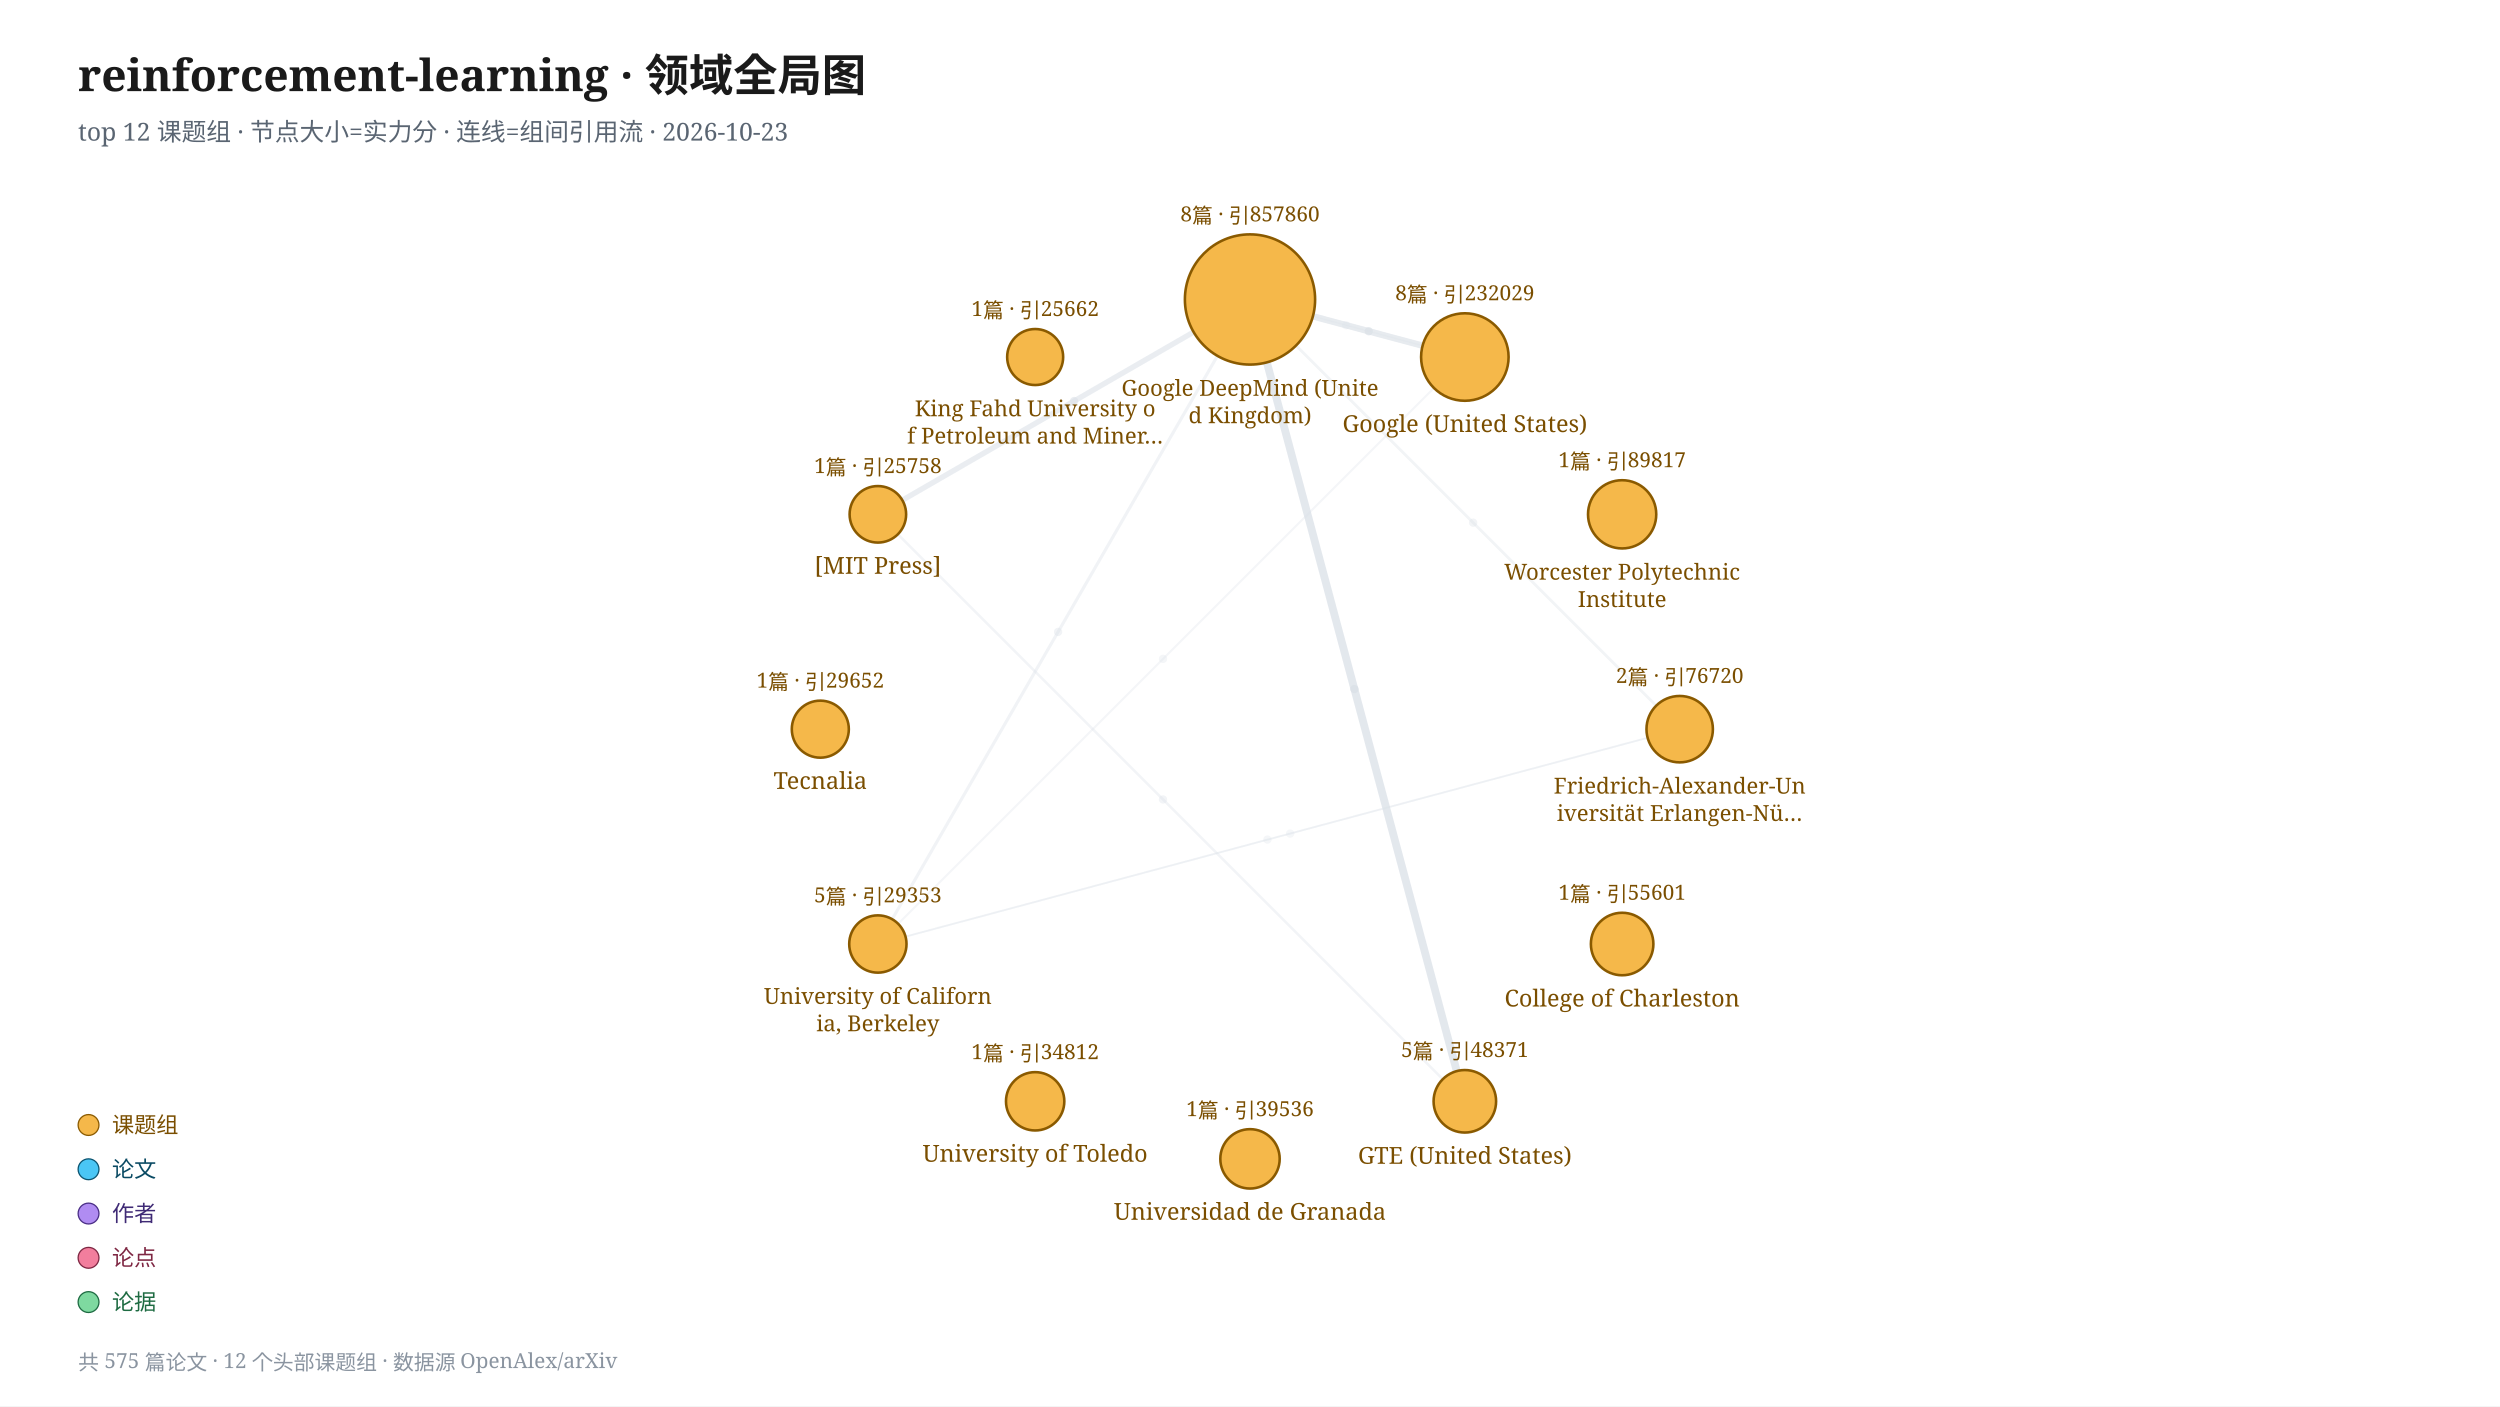
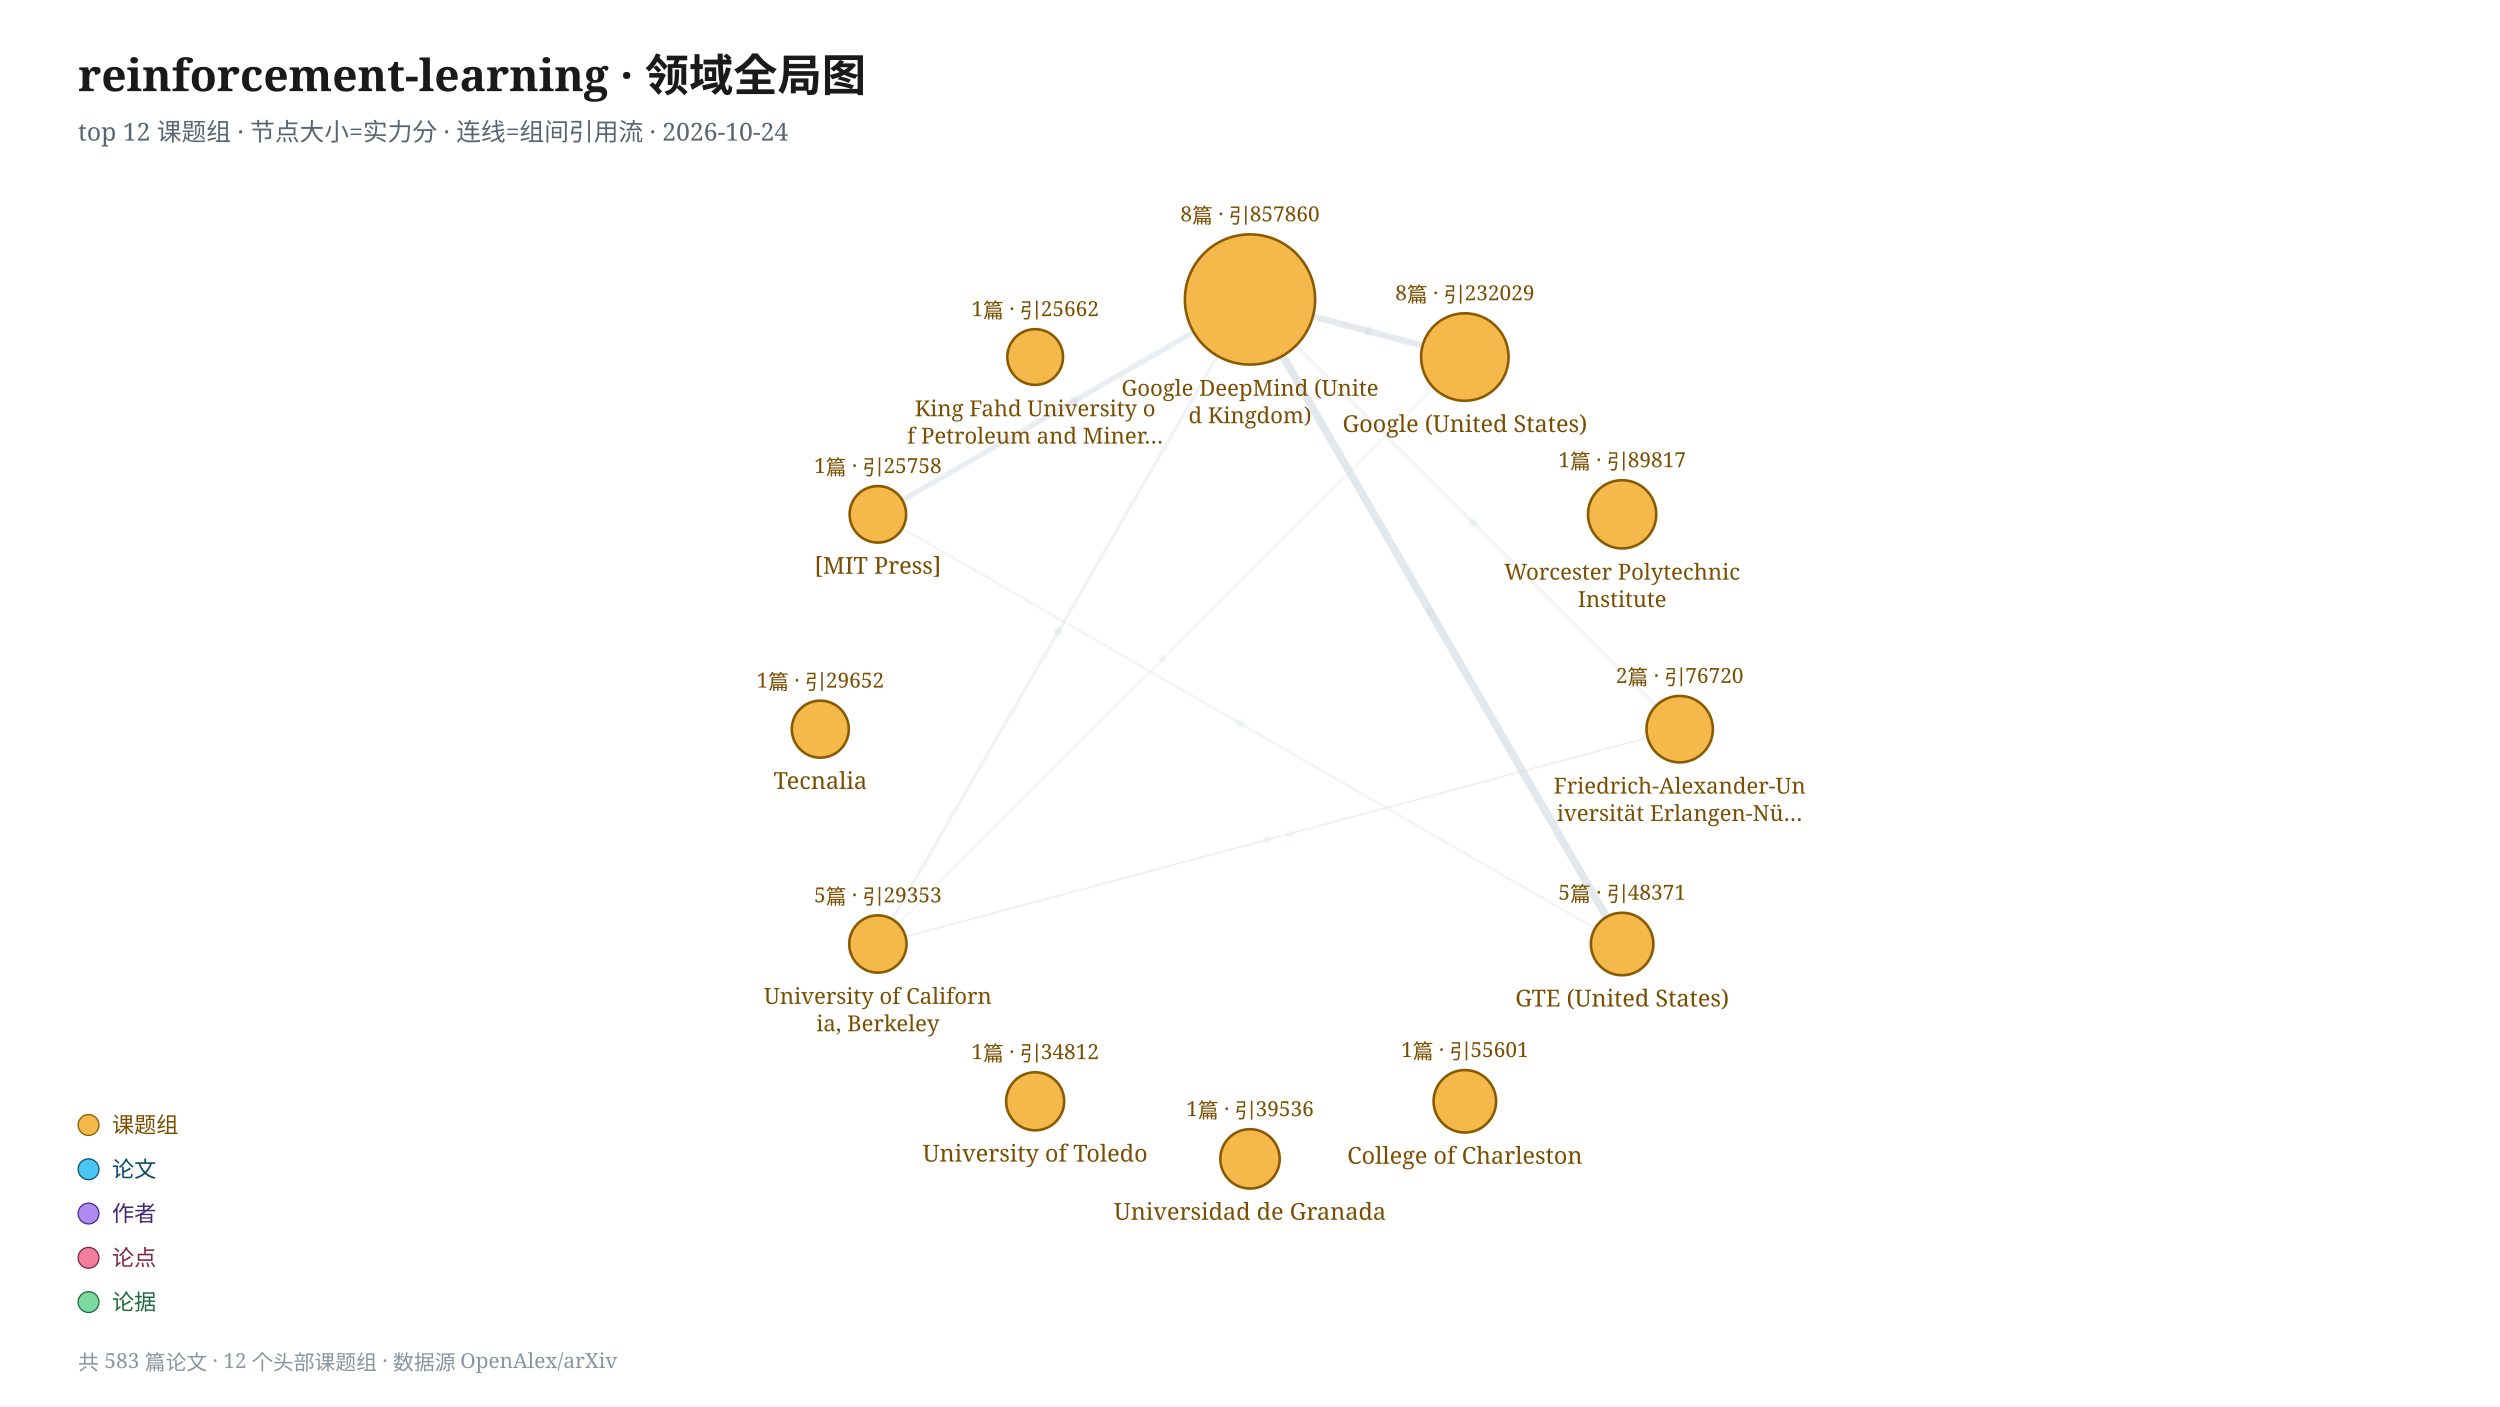
<svg xmlns="http://www.w3.org/2000/svg" width="1920" height="1080" viewBox="0 0 1920 1080">
  <defs>
    <filter id="glow">
      <feGaussianBlur stdDeviation="9" result="b" />
      <feMerge>
        <feMergeNode in="b" />
        <feMergeNode in="SourceGraphic" />
      </feMerge>
    </filter>
    <filter id="soft">
      <feGaussianBlur stdDeviation="4" result="b" />
      <feMerge>
        <feMergeNode in="b" />
        <feMergeNode in="SourceGraphic" />
      </feMerge>
    </filter>
  </defs>
  <rect width="1920" height="1080" fill="#FFFFFF" />
  <text x="60" y="70" fill="#1A1A1A" font-family="Georgia, 'Songti SC', serif" font-size="34" font-weight="bold">reinforcement-learning · 领域全局图</text>
-   <text x="60" y="108" fill="#5A6572" font-family="Georgia, serif" font-size="19">top 12 课题组 · 节点大小=实力分 · 连线=组间引用流 · 2026-10-23</text>
-   <line x1="960.0" y1="230.0" x2="674.2" y2="395.0" stroke="#DAE0E7" stroke-width="4.167" opacity="0.567" />
-   <circle cx="824.9" cy="308.0" r="3.2" fill="#DAE0E7" opacity="0.567" />
-   <line x1="960.0" y1="230.0" x2="1125.0" y2="845.8" stroke="#DAE0E7" stroke-width="6.0" opacity="0.75" />
-   <circle cx="1040.2" cy="529.2" r="3.2" fill="#DAE0E7" opacity="0.75" />
-   <line x1="674.2" y1="395.0" x2="1125.0" y2="845.8" stroke="#DAE0E7" stroke-width="2.0" opacity="0.35" />
-   <circle cx="893.2" cy="614.0" r="3.2" fill="#DAE0E7" opacity="0.35" />
-   <line x1="1290.0" y1="560.0" x2="960.0" y2="230.0" stroke="#DAE0E7" stroke-width="2.167" opacity="0.367" />
-   <circle cx="1131.4" cy="401.4" r="3.2" fill="#DAE0E7" opacity="0.367" />
+   <text x="60" y="108" fill="#5A6572" font-family="Georgia, serif" font-size="19">top 12 课题组 · 节点大小=实力分 · 连线=组间引用流 · 2026-10-24</text>
+   <line x1="960.0" y1="230.0" x2="674.2" y2="395.0" stroke="#DAE0E7" stroke-width="4.194" opacity="0.569" />
+   <circle cx="824.9" cy="308.0" r="3.2" fill="#DAE0E7" opacity="0.569" />
+   <line x1="960.0" y1="230.0" x2="1245.8" y2="725.0" stroke="#DAE0E7" stroke-width="6.0" opacity="0.75" />
+   <circle cx="1098.4" cy="469.7" r="3.2" fill="#DAE0E7" opacity="0.75" />
+   <line x1="674.2" y1="395.0" x2="1245.8" y2="725.0" stroke="#DAE0E7" stroke-width="2.0" opacity="0.35" />
+   <circle cx="952.2" cy="555.5" r="3.2" fill="#DAE0E7" opacity="0.35" />
+   <line x1="1290.0" y1="560.0" x2="960.0" y2="230.0" stroke="#DAE0E7" stroke-width="2.194" opacity="0.369" />
+   <circle cx="1131.4" cy="401.4" r="3.2" fill="#DAE0E7" opacity="0.369" />
  <line x1="1125.0" y1="274.2" x2="960.0" y2="230.0" stroke="#DAE0E7" stroke-width="5.0" opacity="0.65" />
  <circle cx="1051.2" cy="254.4" r="3.2" fill="#DAE0E7" opacity="0.65" />
-   <line x1="674.2" y1="725.0" x2="960.0" y2="230.0" stroke="#DAE0E7" stroke-width="2.4" opacity="0.39" />
-   <circle cx="812.6" cy="485.3" r="3.2" fill="#DAE0E7" opacity="0.39" />
-   <line x1="674.2" y1="725.0" x2="1125.0" y2="274.2" stroke="#DAE0E7" stroke-width="1.533" opacity="0.303" />
-   <circle cx="893.2" cy="506.0" r="3.2" fill="#DAE0E7" opacity="0.303" />
-   <line x1="674.2" y1="725.0" x2="1290.0" y2="560.0" stroke="#DAE0E7" stroke-width="1.533" opacity="0.303" />
-   <circle cx="973.4" cy="644.8" r="3.2" fill="#DAE0E7" opacity="0.303" />
-   <line x1="1290.0" y1="560.0" x2="674.2" y2="725.0" stroke="#DAE0E7" stroke-width="1.167" opacity="0.267" />
-   <circle cx="990.8" cy="640.2" r="3.2" fill="#DAE0E7" opacity="0.267" />
-   <line x1="960.0" y1="230.0" x2="1125.0" y2="274.2" stroke="#DAE0E7" stroke-width="1.167" opacity="0.267" />
-   <circle cx="1033.8" cy="249.8" r="3.2" fill="#DAE0E7" opacity="0.267" />
+   <line x1="674.2" y1="725.0" x2="960.0" y2="230.0" stroke="#DAE0E7" stroke-width="2.484" opacity="0.398" />
+   <circle cx="812.6" cy="485.3" r="3.2" fill="#DAE0E7" opacity="0.398" />
+   <line x1="674.2" y1="725.0" x2="1125.0" y2="274.2" stroke="#DAE0E7" stroke-width="1.548" opacity="0.305" />
+   <circle cx="893.2" cy="506.0" r="3.2" fill="#DAE0E7" opacity="0.305" />
+   <line x1="674.2" y1="725.0" x2="1290.0" y2="560.0" stroke="#DAE0E7" stroke-width="1.548" opacity="0.305" />
+   <circle cx="973.4" cy="644.8" r="3.2" fill="#DAE0E7" opacity="0.305" />
+   <line x1="1290.0" y1="560.0" x2="674.2" y2="725.0" stroke="#DAE0E7" stroke-width="1.194" opacity="0.269" />
+   <circle cx="990.8" cy="640.2" r="3.2" fill="#DAE0E7" opacity="0.269" />
+   <line x1="960.0" y1="230.0" x2="1125.0" y2="274.2" stroke="#DAE0E7" stroke-width="1.194" opacity="0.269" />
+   <circle cx="1033.8" cy="249.8" r="3.2" fill="#DAE0E7" opacity="0.269" />
  <circle cx="960.0" cy="230.0" r="50.0" fill="#F5B84A" stroke="#8A5A00" stroke-width="2" opacity="1.0" />
  <text x="960.0" y="304.0" text-anchor="middle" fill="#7A4E00" font-family="Georgia, serif" font-size="17" opacity="1.0">Google DeepMind (Unite</text>
  <text x="960.0" y="325.0" text-anchor="middle" fill="#7A4E00" font-family="Georgia, serif" font-size="17" opacity="1.0">d Kingdom)</text>
  <text x="960.0" y="170.0" text-anchor="middle" fill="#7A4E00" font-family="Georgia, serif" font-size="16" opacity="1.0">8篇 · 引857860</text>
  <circle cx="1125.0" cy="274.2" r="33.6" fill="#F5B84A" stroke="#8A5A00" stroke-width="2" opacity="1.0" />
  <text x="1125.0" y="331.8" text-anchor="middle" fill="#7A4E00" font-family="Georgia, serif" font-size="18" opacity="1.0">Google (United States)</text>
  <text x="1125.0" y="230.6" text-anchor="middle" fill="#7A4E00" font-family="Georgia, serif" font-size="16" opacity="1.0">8篇 · 引232029</text>
  <circle cx="1245.8" cy="395.0" r="26.2" fill="#F5B84A" stroke="#8A5A00" stroke-width="2" opacity="1.0" />
  <text x="1245.8" y="445.2" text-anchor="middle" fill="#7A4E00" font-family="Georgia, serif" font-size="17" opacity="1.0">Worcester Polytechnic </text>
  <text x="1245.8" y="466.2" text-anchor="middle" fill="#7A4E00" font-family="Georgia, serif" font-size="17" opacity="1.0">Institute</text>
  <text x="1245.8" y="358.8" text-anchor="middle" fill="#7A4E00" font-family="Georgia, serif" font-size="16" opacity="1.0">1篇 · 引89817</text>
  <circle cx="1290.0" cy="560.0" r="25.5" fill="#F5B84A" stroke="#8A5A00" stroke-width="2" opacity="1.0" />
  <text x="1290.0" y="609.5" text-anchor="middle" fill="#7A4E00" font-family="Georgia, serif" font-size="17" opacity="1.0">Friedrich-Alexander-Un</text>
  <text x="1290.0" y="630.5" text-anchor="middle" fill="#7A4E00" font-family="Georgia, serif" font-size="17" opacity="1.0">iversität Erlangen-Nü…</text>
  <text x="1290.0" y="524.5" text-anchor="middle" fill="#7A4E00" font-family="Georgia, serif" font-size="16" opacity="1.0">2篇 · 引76720</text>
  <circle cx="1245.8" cy="725.0" r="24.0" fill="#F5B84A" stroke="#8A5A00" stroke-width="2" opacity="1.0" />
-   <text x="1245.8" y="773.0" text-anchor="middle" fill="#7A4E00" font-family="Georgia, serif" font-size="18" opacity="1.0">College of Charleston</text>
-   <text x="1245.8" y="691.0" text-anchor="middle" fill="#7A4E00" font-family="Georgia, serif" font-size="16" opacity="1.0">1篇 · 引55601</text>
+   <text x="1245.8" y="773.0" text-anchor="middle" fill="#7A4E00" font-family="Georgia, serif" font-size="18" opacity="1.0">GTE (United States)</text>
+   <text x="1245.8" y="691.0" text-anchor="middle" fill="#7A4E00" font-family="Georgia, serif" font-size="16" opacity="1.0">5篇 · 引48371</text>
  <circle cx="1125.0" cy="845.8" r="24.0" fill="#F5B84A" stroke="#8A5A00" stroke-width="2" opacity="1.0" />
-   <text x="1125.0" y="893.8" text-anchor="middle" fill="#7A4E00" font-family="Georgia, serif" font-size="18" opacity="1.0">GTE (United States)</text>
-   <text x="1125.0" y="811.8" text-anchor="middle" fill="#7A4E00" font-family="Georgia, serif" font-size="16" opacity="1.0">5篇 · 引48371</text>
+   <text x="1125.0" y="893.8" text-anchor="middle" fill="#7A4E00" font-family="Georgia, serif" font-size="18" opacity="1.0">College of Charleston</text>
+   <text x="1125.0" y="811.8" text-anchor="middle" fill="#7A4E00" font-family="Georgia, serif" font-size="16" opacity="1.0">1篇 · 引55601</text>
  <circle cx="960.0" cy="890.0" r="22.8" fill="#F5B84A" stroke="#8A5A00" stroke-width="2" opacity="1.0" />
  <text x="960.0" y="936.8" text-anchor="middle" fill="#7A4E00" font-family="Georgia, serif" font-size="18" opacity="1.0">Universidad de Granada</text>
  <text x="960.0" y="857.2" text-anchor="middle" fill="#7A4E00" font-family="Georgia, serif" font-size="16" opacity="1.0">1篇 · 引39536</text>
-   <circle cx="795.0" cy="845.8" r="22.4" fill="#F5B84A" stroke="#8A5A00" stroke-width="2" opacity="1.0" />
-   <text x="795.0" y="892.2" text-anchor="middle" fill="#7A4E00" font-family="Georgia, serif" font-size="18" opacity="1.0">University of Toledo</text>
+   <circle cx="795.0" cy="845.8" r="22.3" fill="#F5B84A" stroke="#8A5A00" stroke-width="2" opacity="1.0" />
+   <text x="795.0" y="892.1" text-anchor="middle" fill="#7A4E00" font-family="Georgia, serif" font-size="18" opacity="1.0">University of Toledo</text>
  <text x="795.0" y="813.4" text-anchor="middle" fill="#7A4E00" font-family="Georgia, serif" font-size="16" opacity="1.0">1篇 · 引34812</text>
  <circle cx="674.2" cy="725.0" r="22.0" fill="#F5B84A" stroke="#8A5A00" stroke-width="2" opacity="1.0" />
  <text x="674.2" y="771.0" text-anchor="middle" fill="#7A4E00" font-family="Georgia, serif" font-size="17" opacity="1.0">University of Californ</text>
  <text x="674.2" y="792.0" text-anchor="middle" fill="#7A4E00" font-family="Georgia, serif" font-size="17" opacity="1.0">ia, Berkeley</text>
  <text x="674.2" y="693.0" text-anchor="middle" fill="#7A4E00" font-family="Georgia, serif" font-size="16" opacity="1.0">5篇 · 引29353</text>
  <circle cx="630.0" cy="560.0" r="21.9" fill="#F5B84A" stroke="#8A5A00" stroke-width="2" opacity="1.0" />
  <text x="630.0" y="605.9" text-anchor="middle" fill="#7A4E00" font-family="Georgia, serif" font-size="18" opacity="1.0">Tecnalia</text>
  <text x="630.0" y="528.1" text-anchor="middle" fill="#7A4E00" font-family="Georgia, serif" font-size="16" opacity="1.0">1篇 · 引29652</text>
  <circle cx="674.2" cy="395.0" r="21.7" fill="#F5B84A" stroke="#8A5A00" stroke-width="2" opacity="1.0" />
  <text x="674.2" y="440.7" text-anchor="middle" fill="#7A4E00" font-family="Georgia, serif" font-size="18" opacity="1.0">[MIT Press]</text>
  <text x="674.2" y="363.3" text-anchor="middle" fill="#7A4E00" font-family="Georgia, serif" font-size="16" opacity="1.0">1篇 · 引25758</text>
-   <circle cx="795.0" cy="274.2" r="21.5" fill="#F5B84A" stroke="#8A5A00" stroke-width="2" opacity="1.0" />
+   <circle cx="795.0" cy="274.2" r="21.4" fill="#F5B84A" stroke="#8A5A00" stroke-width="2" opacity="1.0" />
  <text x="795.0" y="319.7" text-anchor="middle" fill="#7A4E00" font-family="Georgia, serif" font-size="17" opacity="1.0">King Fahd University o</text>
  <text x="795.0" y="340.7" text-anchor="middle" fill="#7A4E00" font-family="Georgia, serif" font-size="17" opacity="1.0">f Petroleum and Miner…</text>
-   <text x="795.0" y="242.7" text-anchor="middle" fill="#7A4E00" font-family="Georgia, serif" font-size="16" opacity="1.0">1篇 · 引25662</text>
+   <text x="795.0" y="242.8" text-anchor="middle" fill="#7A4E00" font-family="Georgia, serif" font-size="16" opacity="1.0">1篇 · 引25662</text>
  <circle cx="68" cy="864" r="8" fill="#F5B84A" stroke="#8A5A00" />
  <text x="86" y="870" fill="#7A4E00" font-family="Georgia, serif" font-size="17">课题组</text>
  <circle cx="68" cy="898" r="8" fill="#4AC6F5" stroke="#0B5470" />
  <text x="86" y="904" fill="#0A4A63" font-family="Georgia, serif" font-size="17">论文</text>
  <circle cx="68" cy="932" r="8" fill="#B08CF2" stroke="#4A2E86" />
  <text x="86" y="938" fill="#3F2A75" font-family="Georgia, serif" font-size="17">作者</text>
  <circle cx="68" cy="966" r="8" fill="#F27E9D" stroke="#7E2743" />
  <text x="86" y="972" fill="#7E2743" font-family="Georgia, serif" font-size="17">论点</text>
  <circle cx="68" cy="1000" r="8" fill="#7ED9A0" stroke="#1E6B42" />
  <text x="86" y="1006" fill="#1E6B42" font-family="Georgia, serif" font-size="17">论据</text>
-   <text x="60" y="1052" fill="#8A94A0" font-family="Georgia, serif" font-size="16">共 575 篇论文 · 12 个头部课题组 · 数据源 OpenAlex/arXiv</text>
+   <text x="60" y="1052" fill="#8A94A0" font-family="Georgia, serif" font-size="16">共 583 篇论文 · 12 个头部课题组 · 数据源 OpenAlex/arXiv</text>
</svg>
